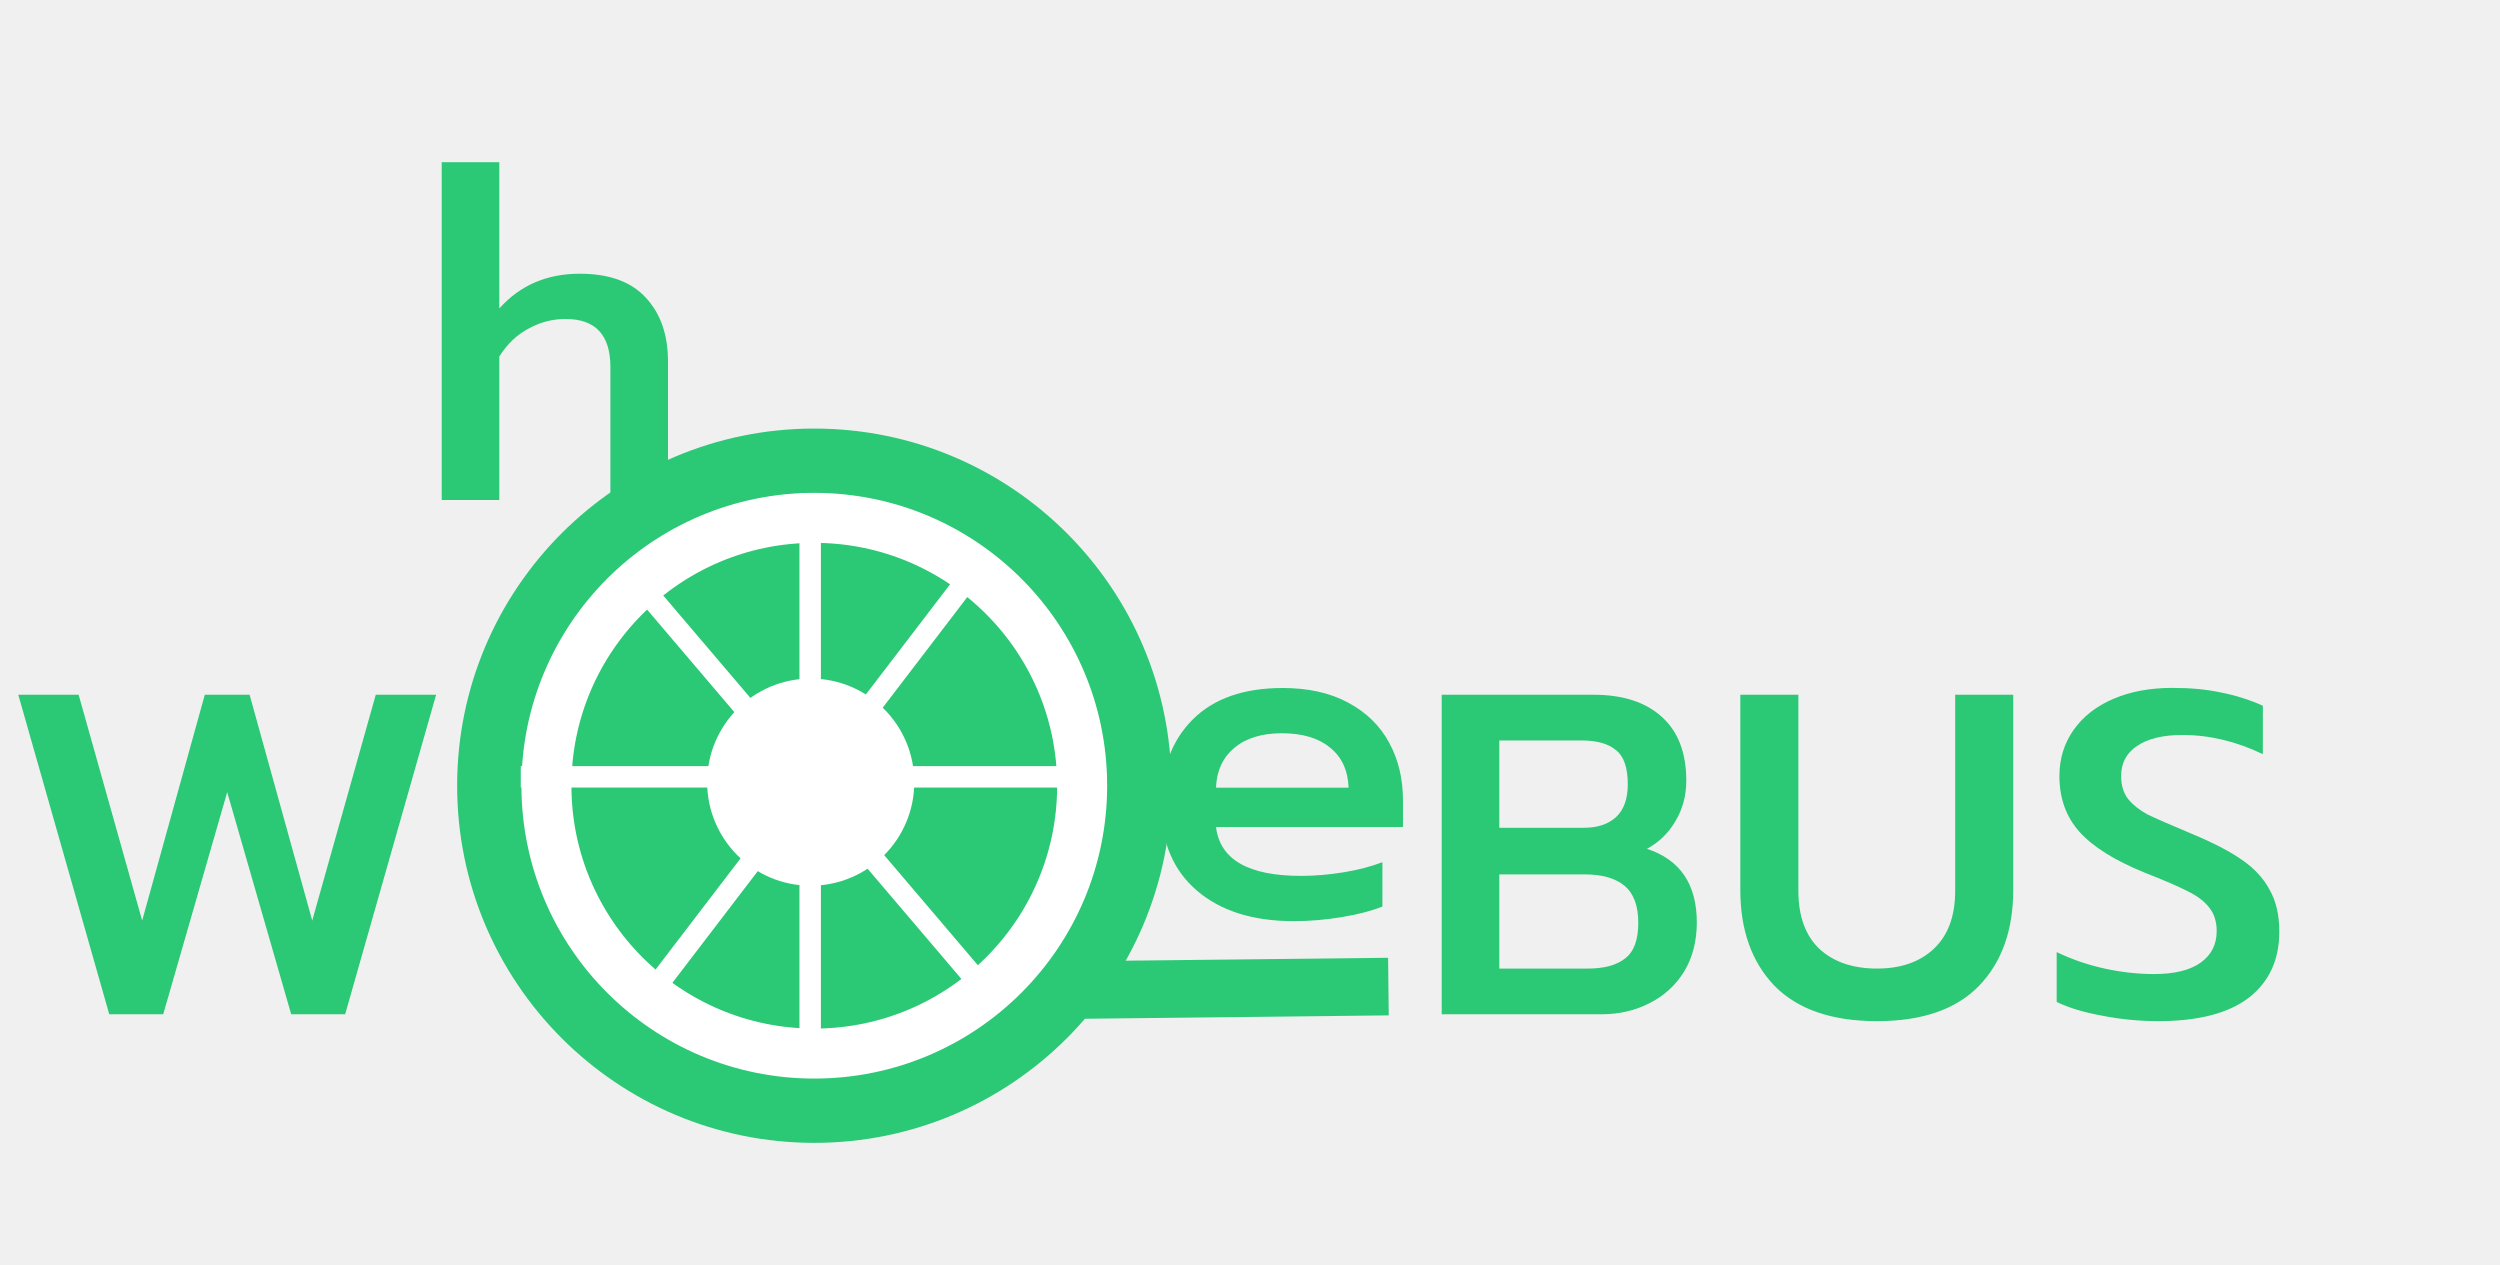
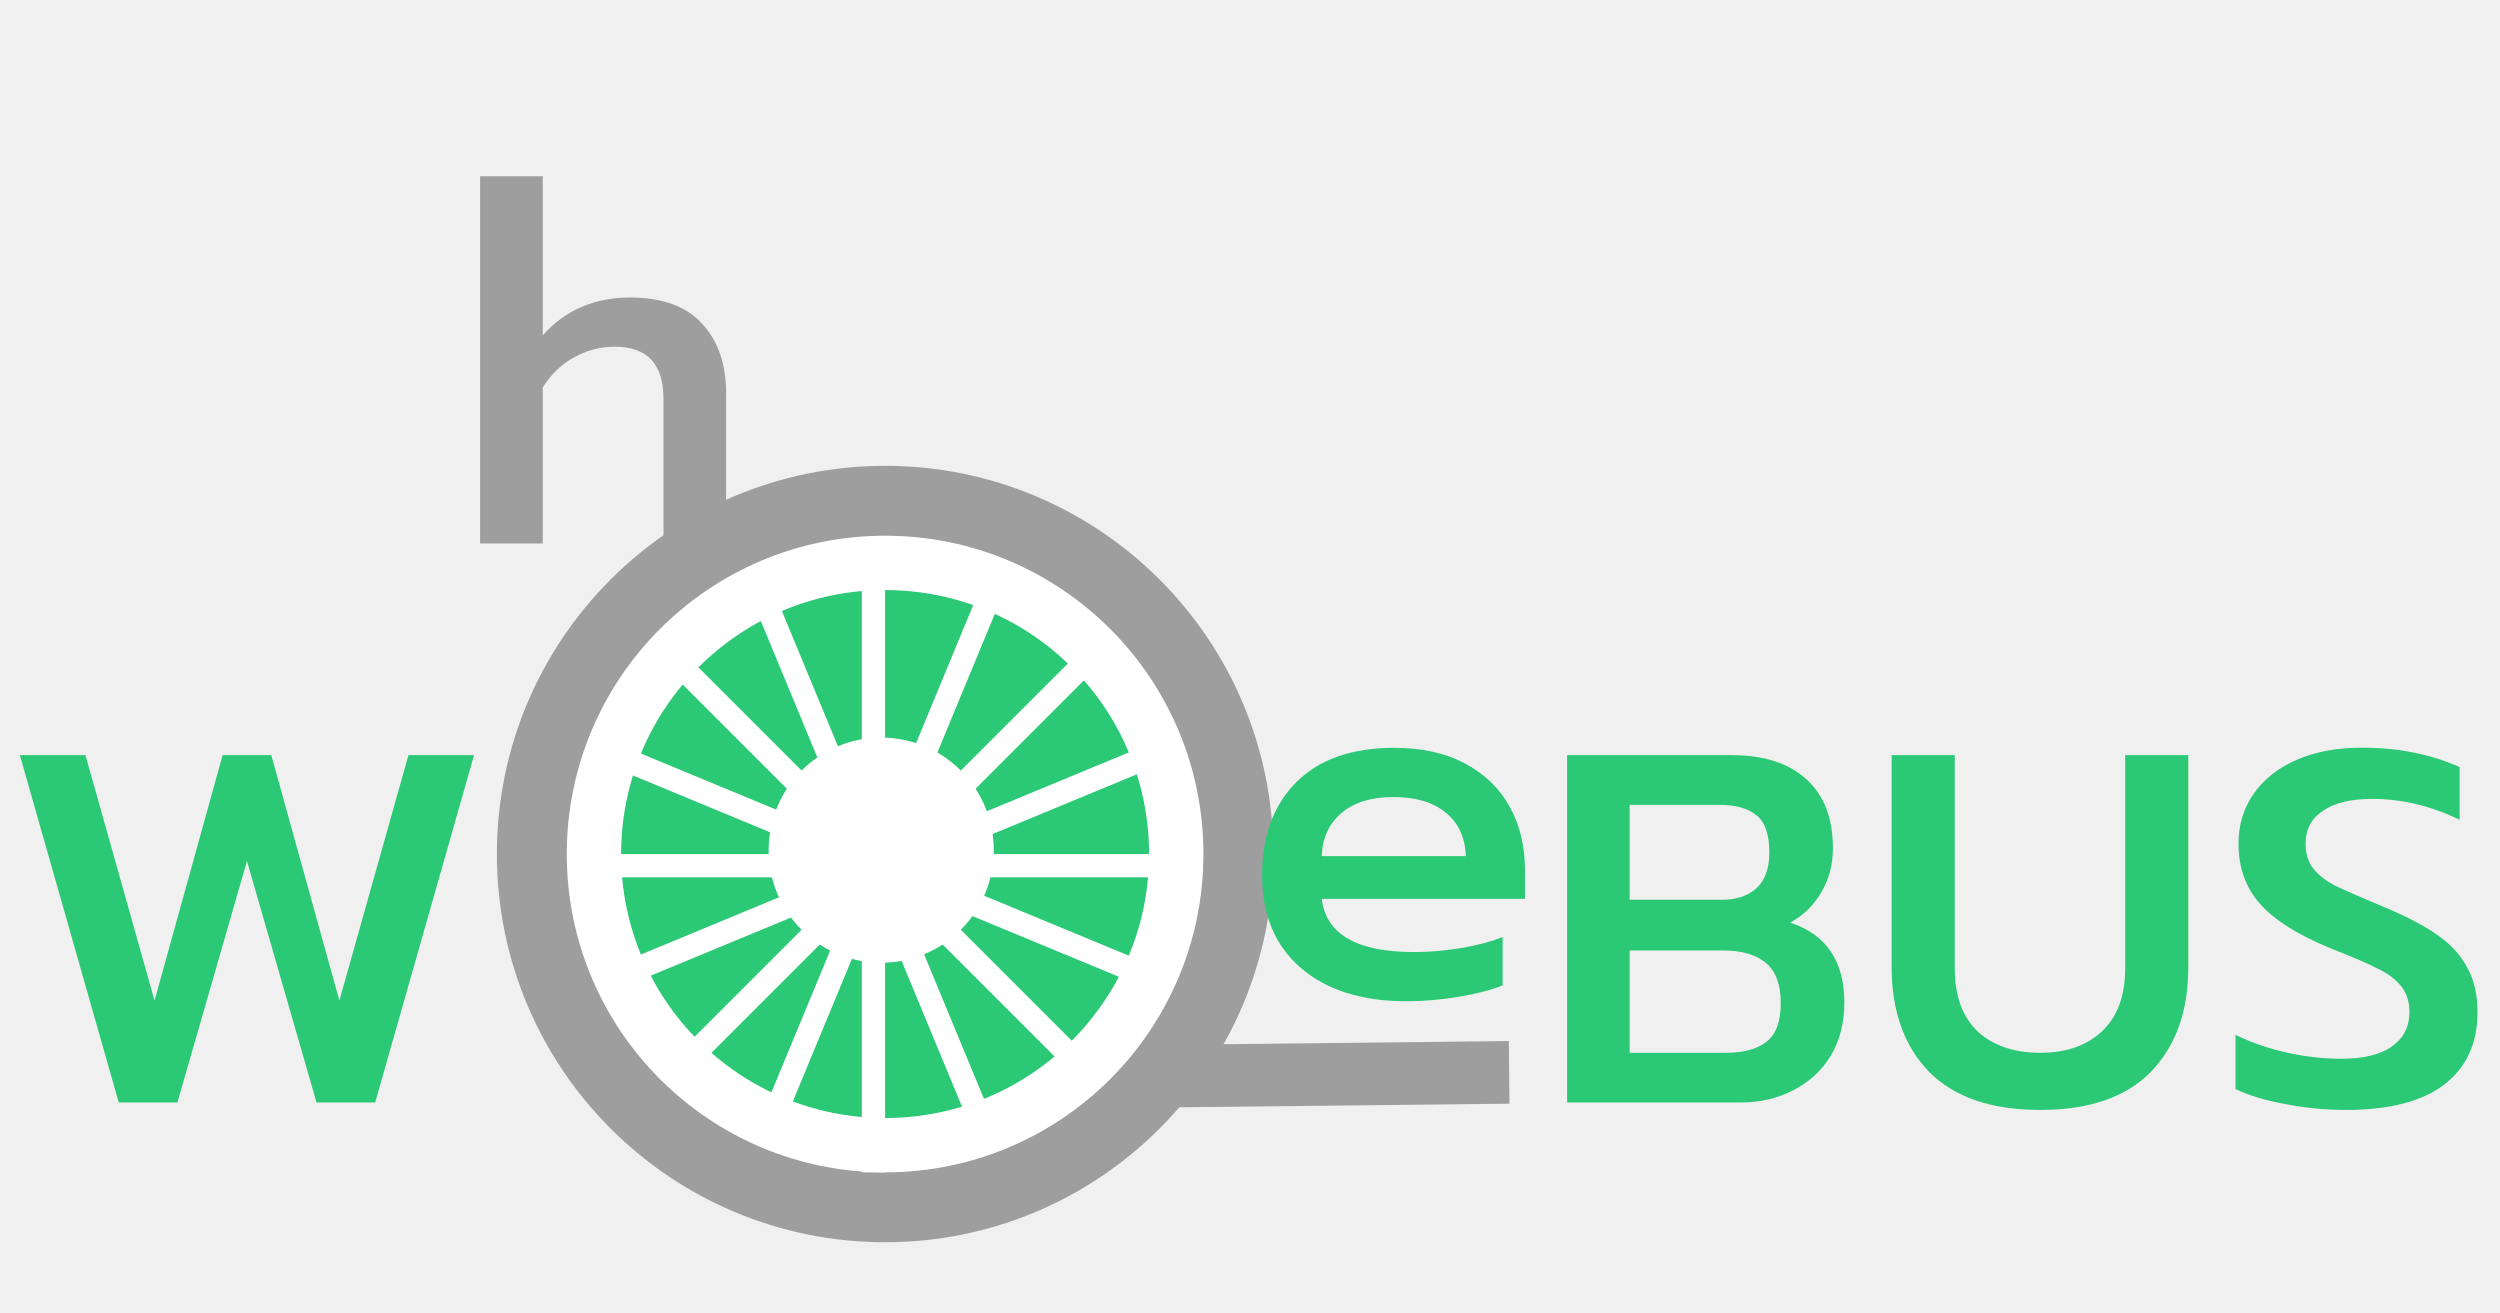
- <svg xmlns="http://www.w3.org/2000/svg" width="350" height="177" viewBox="0 0 350 177" fill="none">
-   <circle cx="114" cy="110" r="50" fill="#2BC875" />
-   <line x1="113.425" y1="150.716" x2="113.425" y2="69.02" stroke="white" stroke-width="3" />
-   <line x1="139.146" y1="140.085" x2="88.107" y2="80.107" stroke="white" stroke-width="3" />
-   <line x1="138.025" y1="77.712" x2="90.441" y2="139.956" stroke="white" stroke-width="3" />
-   <line x1="72.91" y1="108.757" x2="150.716" y2="108.757" stroke="white" stroke-width="3" />
+ <svg xmlns="http://www.w3.org/2000/svg" width="322" height="169" viewBox="0 0 322 169" fill="none">
+   <circle cx="114" cy="110" r="50" fill="#9E9E9E" />
+   <circle cx="114" cy="110" r="37" fill="#2BC875" />
+   <line x1="112.5" y1="151" x2="112.5" y2="69.304" stroke="white" stroke-width="3" />
+   <line x1="140.939" y1="139.061" x2="85.251" y2="83.372" stroke="white" stroke-width="3" />
+   <line x1="127.614" y1="147.574" x2="97.476" y2="74.814" stroke="white" stroke-width="3" />
+   <line x1="142.061" y1="83.061" x2="86.659" y2="138.462" stroke="white" stroke-width="3" />
+   <line x1="128.369" y1="74.574" x2="98.386" y2="146.959" stroke="white" stroke-width="3" />
+   <line x1="150.574" y1="96.386" x2="78.189" y2="126.369" stroke="white" stroke-width="3" />
+   <line x1="75" y1="111.5" x2="152.805" y2="111.5" stroke="white" stroke-width="3" />
+   <line x1="149.426" y1="126.386" x2="77.543" y2="96.611" stroke="white" stroke-width="3" />
  <circle cx="114" cy="110" r="37.5" stroke="white" stroke-width="7" />
  <circle cx="113.5" cy="109.5" r="14.5" fill="white" />
  <path d="M201.84 97.264H223.088C227.184 97.264 230.363 98.288 232.624 100.336C234.928 102.384 236.08 105.371 236.08 109.296C236.08 111.387 235.568 113.285 234.544 114.992C233.563 116.656 232.24 117.936 230.576 118.832C235.227 120.368 237.552 123.803 237.552 129.136C237.552 131.781 236.955 134.085 235.76 136.048C234.565 137.968 232.944 139.44 230.896 140.464C228.891 141.488 226.651 142 224.176 142H201.84V97.264ZM221.808 115.888C223.643 115.888 225.115 115.397 226.224 114.416C227.333 113.392 227.888 111.856 227.888 109.808C227.888 107.461 227.333 105.861 226.224 105.008C225.157 104.112 223.557 103.664 221.424 103.664H209.904V115.888H221.808ZM222.32 135.6C224.581 135.6 226.309 135.131 227.504 134.192C228.741 133.253 229.36 131.589 229.36 129.2C229.36 126.811 228.72 125.083 227.44 124.016C226.16 122.949 224.304 122.416 221.872 122.416H209.904V135.6H222.32ZM262.781 142.96C256.466 142.96 251.688 141.317 248.445 138.032C245.245 134.704 243.645 130.224 243.645 124.592V97.264H251.773V124.72C251.773 128.261 252.754 130.971 254.717 132.848C256.722 134.683 259.41 135.6 262.781 135.6C266.109 135.6 268.754 134.683 270.717 132.848C272.722 130.971 273.725 128.261 273.725 124.72V97.264H281.853V124.592C281.853 130.224 280.253 134.704 277.053 138.032C273.853 141.317 269.096 142.96 262.781 142.96ZM302.143 142.96C299.498 142.96 296.874 142.704 294.271 142.192C291.711 141.723 289.599 141.083 287.935 140.272V133.296C290.068 134.32 292.308 135.088 294.655 135.6C297.002 136.112 299.306 136.368 301.567 136.368C304.426 136.368 306.602 135.835 308.095 134.768C309.588 133.701 310.335 132.229 310.335 130.352C310.335 129.029 309.994 127.941 309.311 127.088C308.628 126.192 307.626 125.424 306.303 124.784C304.98 124.101 302.954 123.227 300.223 122.16C296.042 120.453 293.012 118.555 291.135 116.464C289.258 114.373 288.319 111.771 288.319 108.656C288.319 106.224 288.98 104.069 290.303 102.192C291.626 100.315 293.482 98.864 295.871 97.84C298.26 96.816 301.012 96.304 304.127 96.304C306.687 96.304 308.948 96.517 310.911 96.944C312.916 97.328 314.879 97.947 316.799 98.8V105.584C313.087 103.792 309.332 102.896 305.535 102.896C302.804 102.896 300.692 103.408 299.199 104.432C297.706 105.413 296.959 106.821 296.959 108.656C296.959 109.979 297.3 111.067 297.983 111.92C298.666 112.731 299.562 113.435 300.671 114.032C301.823 114.587 303.871 115.483 306.815 116.72C309.802 117.957 312.148 119.173 313.855 120.368C315.604 121.563 316.906 122.971 317.759 124.592C318.655 126.171 319.103 128.112 319.103 130.416C319.103 134.384 317.674 137.477 314.815 139.696C311.956 141.872 307.732 142.96 302.143 142.96Z" fill="#2BC875" />
  <path d="M2.56 97.264H11.008L19.904 128.88L28.672 97.264H34.944L43.712 128.88L52.608 97.264H61.056L48.32 142H40.768L31.808 110.896L22.848 142H15.296L2.56 97.264Z" fill="#2BC875" />
-   <path d="M61.84 22.704H69.904V43.184C72.805 39.941 76.56 38.32 81.168 38.32C85.307 38.32 88.4 39.451 90.448 41.712C92.496 43.931 93.52 46.896 93.52 50.608V70H85.456V51.376C85.456 46.896 83.365 44.656 79.184 44.656C77.349 44.656 75.621 45.104 74 46C72.379 46.853 71.013 48.155 69.904 49.904V70H61.84V22.704Z" fill="#2BC875" />
+   <path d="M61.84 22.704H69.904V43.184C72.805 39.941 76.56 38.32 81.168 38.32C85.307 38.32 88.4 39.451 90.448 41.712C92.496 43.931 93.52 46.896 93.52 50.608V70H85.456V51.376C85.456 46.896 83.365 44.656 79.184 44.656C77.349 44.656 75.621 45.104 74 46C72.379 46.853 71.013 48.155 69.904 49.904V70H61.84V22.704Z" fill="#9E9E9E" />
  <path d="M181.12 128.96C175.403 128.96 170.88 127.531 167.552 124.672C164.224 121.813 162.56 117.824 162.56 112.704C162.56 107.669 164.032 103.68 166.976 100.736C169.92 97.792 174.123 96.32 179.584 96.32C183.168 96.32 186.219 97.003 188.736 98.368C191.296 99.733 193.216 101.611 194.496 104C195.776 106.347 196.416 109.035 196.416 112.064V115.776H170.24C170.795 120.341 174.763 122.624 182.144 122.624C184.107 122.624 186.112 122.453 188.16 122.112C190.208 121.771 192 121.301 193.536 120.704V126.912C192.085 127.509 190.208 128 187.904 128.384C185.643 128.768 183.381 128.96 181.12 128.96ZM188.8 110.272C188.715 107.84 187.84 105.963 186.176 104.64C184.555 103.317 182.315 102.656 179.456 102.656C176.64 102.656 174.421 103.339 172.8 104.704C171.179 106.069 170.325 107.925 170.24 110.272H188.8Z" fill="#2BC875" />
-   <path d="M194.334 134.089L194.422 142.153L147.129 142.672L147.041 134.608L194.334 134.089Z" fill="#2BC875" />
+   <path d="M194.334 134.089L194.422 142.153L147.129 142.672L147.041 134.608L194.334 134.089Z" fill="#9E9E9E" />
</svg>
